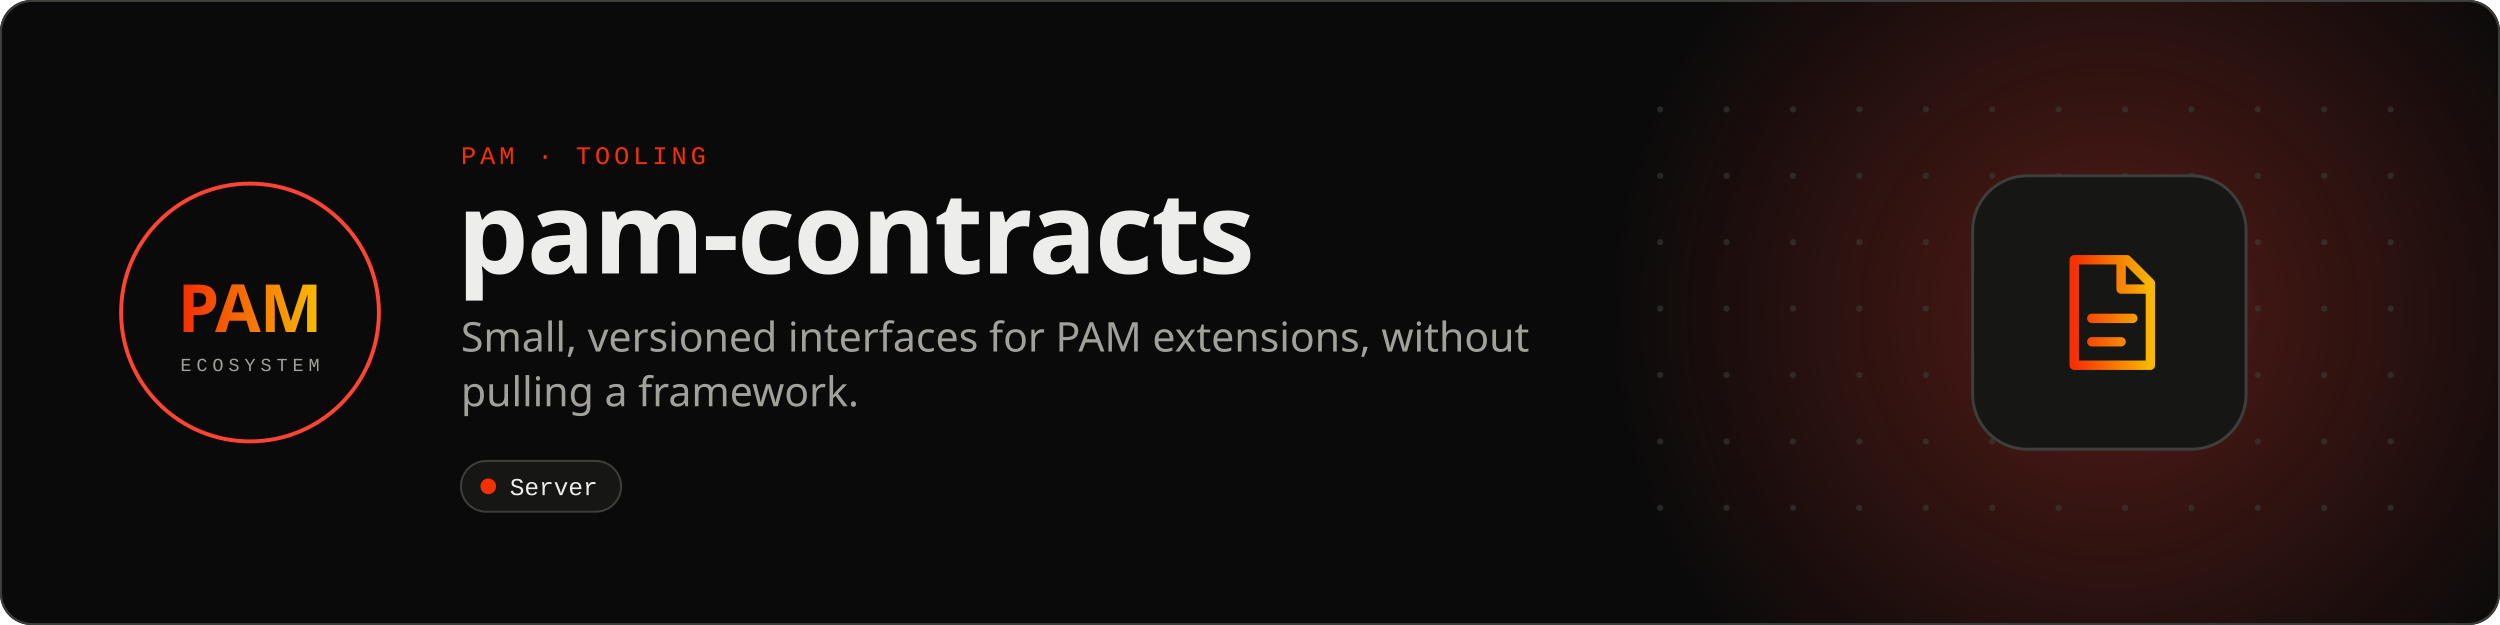
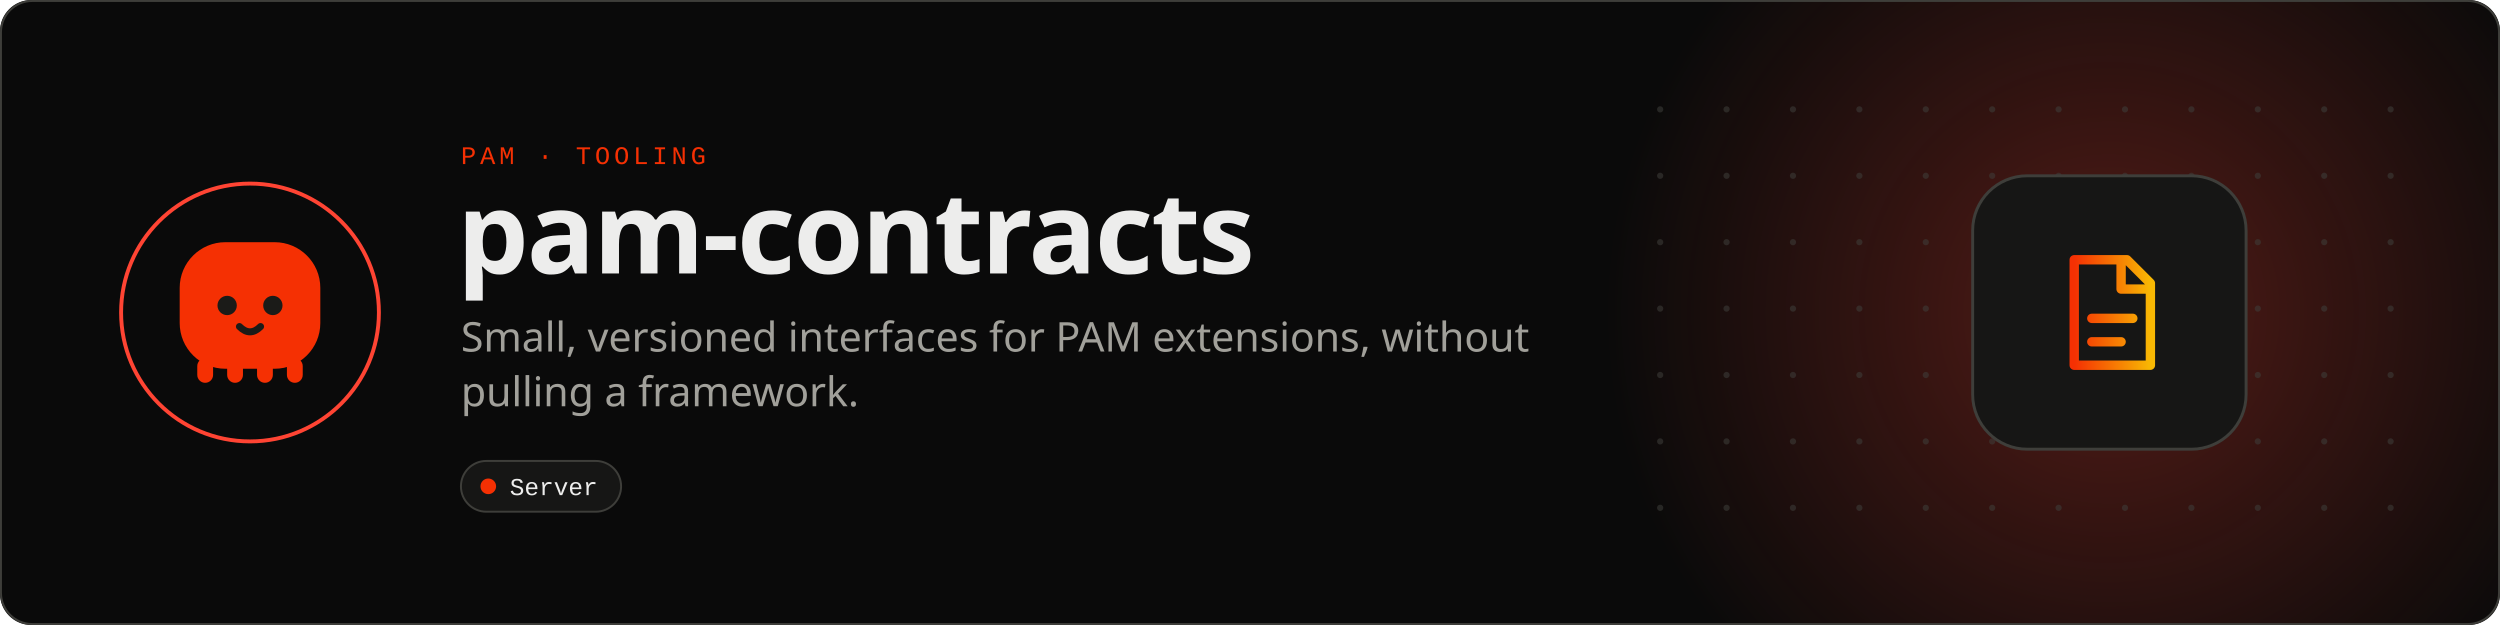
<svg xmlns="http://www.w3.org/2000/svg" viewBox="0 0 1280 320" width="1280" height="320" role="img" aria-label="pam-contracts: Small, versioned interfaces for PAM extensions, without pulling a framework.">
  <defs>
    <linearGradient id="pg" x1="0" y1="0" x2="1" y2="0">
      <stop offset="0" stop-color="#f53003" />
      <stop offset="1" stop-color="#f8b803" />
    </linearGradient>
    <radialGradient id="gl">
      <stop offset="0" stop-color="#ff4433" stop-opacity=".30" />
      <stop offset="1" stop-color="#ff4433" stop-opacity="0" />
    </radialGradient>
    <clipPath id="cl">
      <rect width="1280" height="320" rx="16" />
    </clipPath>
  </defs>
  <g clip-path="url(#cl)">
    <rect width="1280" height="320" fill="#0a0a0a" />
    <circle cx="1080" cy="160" r="260" fill="url(#gl)" />
    <g fill="#3e3e3a" opacity=".55">
      <circle cx="850" cy="56" r="1.6" />
      <circle cx="850" cy="90" r="1.6" />
      <circle cx="850" cy="124" r="1.6" />
      <circle cx="850" cy="158" r="1.6" />
      <circle cx="850" cy="192" r="1.6" />
      <circle cx="850" cy="226" r="1.6" />
      <circle cx="850" cy="260" r="1.6" />
      <circle cx="884" cy="56" r="1.6" />
      <circle cx="884" cy="90" r="1.6" />
      <circle cx="884" cy="124" r="1.6" />
      <circle cx="884" cy="158" r="1.6" />
      <circle cx="884" cy="192" r="1.6" />
      <circle cx="884" cy="226" r="1.6" />
      <circle cx="884" cy="260" r="1.6" />
      <circle cx="918" cy="56" r="1.6" />
      <circle cx="918" cy="90" r="1.6" />
      <circle cx="918" cy="124" r="1.6" />
      <circle cx="918" cy="158" r="1.6" />
      <circle cx="918" cy="192" r="1.6" />
      <circle cx="918" cy="226" r="1.6" />
      <circle cx="918" cy="260" r="1.6" />
      <circle cx="952" cy="56" r="1.6" />
      <circle cx="952" cy="90" r="1.6" />
      <circle cx="952" cy="124" r="1.6" />
      <circle cx="952" cy="158" r="1.6" />
      <circle cx="952" cy="192" r="1.6" />
      <circle cx="952" cy="226" r="1.6" />
      <circle cx="952" cy="260" r="1.6" />
      <circle cx="986" cy="56" r="1.6" />
      <circle cx="986" cy="90" r="1.6" />
      <circle cx="986" cy="124" r="1.6" />
      <circle cx="986" cy="158" r="1.6" />
      <circle cx="986" cy="192" r="1.6" />
      <circle cx="986" cy="226" r="1.6" />
      <circle cx="986" cy="260" r="1.6" />
      <circle cx="1020" cy="56" r="1.6" />
      <circle cx="1020" cy="90" r="1.6" />
      <circle cx="1020" cy="124" r="1.6" />
      <circle cx="1020" cy="158" r="1.6" />
      <circle cx="1020" cy="192" r="1.6" />
      <circle cx="1020" cy="226" r="1.6" />
      <circle cx="1020" cy="260" r="1.6" />
      <circle cx="1054" cy="56" r="1.6" />
      <circle cx="1054" cy="90" r="1.6" />
      <circle cx="1054" cy="124" r="1.6" />
      <circle cx="1054" cy="158" r="1.6" />
      <circle cx="1054" cy="192" r="1.6" />
      <circle cx="1054" cy="226" r="1.6" />
      <circle cx="1054" cy="260" r="1.6" />
      <circle cx="1088" cy="56" r="1.6" />
      <circle cx="1088" cy="90" r="1.6" />
      <circle cx="1088" cy="124" r="1.6" />
      <circle cx="1088" cy="158" r="1.6" />
      <circle cx="1088" cy="192" r="1.6" />
      <circle cx="1088" cy="226" r="1.6" />
      <circle cx="1088" cy="260" r="1.6" />
      <circle cx="1122" cy="56" r="1.6" />
      <circle cx="1122" cy="90" r="1.6" />
      <circle cx="1122" cy="124" r="1.6" />
      <circle cx="1122" cy="158" r="1.6" />
      <circle cx="1122" cy="192" r="1.6" />
      <circle cx="1122" cy="226" r="1.6" />
      <circle cx="1122" cy="260" r="1.6" />
      <circle cx="1156" cy="56" r="1.6" />
      <circle cx="1156" cy="90" r="1.6" />
      <circle cx="1156" cy="124" r="1.6" />
      <circle cx="1156" cy="158" r="1.6" />
      <circle cx="1156" cy="192" r="1.6" />
      <circle cx="1156" cy="226" r="1.6" />
      <circle cx="1156" cy="260" r="1.6" />
      <circle cx="1190" cy="56" r="1.6" />
      <circle cx="1190" cy="90" r="1.6" />
      <circle cx="1190" cy="124" r="1.6" />
      <circle cx="1190" cy="158" r="1.6" />
      <circle cx="1190" cy="192" r="1.6" />
      <circle cx="1190" cy="226" r="1.6" />
      <circle cx="1190" cy="260" r="1.6" />
      <circle cx="1224" cy="56" r="1.6" />
      <circle cx="1224" cy="90" r="1.6" />
      <circle cx="1224" cy="124" r="1.6" />
      <circle cx="1224" cy="158" r="1.6" />
      <circle cx="1224" cy="192" r="1.6" />
      <circle cx="1224" cy="226" r="1.6" />
      <circle cx="1224" cy="260" r="1.6" />
    </g>
  </g>
  <rect x=".5" y=".5" width="1279" height="319" rx="16" fill="none" stroke="#3e3e3a" />
  <circle cx="128" cy="160" r="66" fill="#0a0a0a" stroke="#ff4433" stroke-width="2" />
  <circle cx="128" cy="160" r="66" fill="none" stroke="#ff4433">
    <animate attributeName="r" values="66;92" dur="3s" repeatCount="indefinite" />
    <animate attributeName="stroke-opacity" values=".5;0" dur="3s" repeatCount="indefinite" />
  </circle>
-   <text x="128" y="170" text-anchor="middle" font-family="-apple-system, BlinkMacSystemFont, 'Segoe UI', 'Noto Sans', Helvetica, Arial, sans-serif" font-weight="700" font-size="34" letter-spacing="-.5" fill="url(#pg)">PAM</text>
-   <text x="128" y="190" text-anchor="middle" font-family="ui-monospace, SFMono-Regular, 'SF Mono', Menlo, Consolas, 'Liberation Mono', monospace" font-size="9.5" letter-spacing="2.5" fill="#a1a09a">ECOSYSTEM</text>
+   <g transform="translate(74 104.2) scale(.9)">
+     <rect x="30" y="88" width="9" height="14" rx="4.5" fill="#f53003" />
+     <rect x="47" y="88" width="9" height="14" rx="4.5" fill="#f53003" />
+     <rect x="64" y="88" width="9" height="14" rx="4.5" fill="#f53003" />
+     <rect x="81" y="88" width="9" height="14" rx="4.5" fill="#f53003" />
+     <rect x="20" y="22" width="80" height="72" rx="26" fill="#f53003" />
+     <circle cx="47" cy="58" r="5.5" fill="#1b1b18" />
+     <circle cx="73" cy="58" r="5.5" fill="#1b1b18" />
+     <path d="M54 70q6 6 12 0" stroke="#1b1b18" stroke-width="4" stroke-linecap="round" fill="none" />
+   </g>
  <text x="236" y="84" font-family="ui-monospace, SFMono-Regular, 'SF Mono', Menlo, Consolas, 'Liberation Mono', monospace" font-size="13" letter-spacing="2" fill="#f53003">PAM · TOOLING</text>
  <text x="234" y="140" font-family="-apple-system, BlinkMacSystemFont, 'Segoe UI', 'Noto Sans', Helvetica, Arial, sans-serif" font-weight="700" font-size="58" letter-spacing="-1" fill="#ededec">pam-contracts</text>
  <text x="236" y="180" font-family="-apple-system, BlinkMacSystemFont, 'Segoe UI', 'Noto Sans', Helvetica, Arial, sans-serif" font-size="21" fill="#a1a09a">Small, versioned interfaces for PAM extensions, without</text>
  <text x="236" y="208" font-family="-apple-system, BlinkMacSystemFont, 'Segoe UI', 'Noto Sans', Helvetica, Arial, sans-serif" font-size="21" fill="#a1a09a">pulling a framework.</text>
  <rect x="236" y="236" width="82" height="26" rx="13" fill="#161615" stroke="#3e3e3a" />
  <circle cx="250" cy="249" r="4" fill="#f53003" />
  <text x="261" y="253.5" font-family="ui-monospace, SFMono-Regular, 'SF Mono', Menlo, Consolas, 'Liberation Mono', monospace" font-size="12.5" fill="#ededec">Server</text>
  <rect x="1010" y="90" width="140" height="140" rx="28" fill="#161615" stroke="#3e3e3a" stroke-width="1.5" />
  <g transform="translate(1044 124) scale(3)" fill="none" stroke="url(#pg)" stroke-width="1.6" stroke-linecap="round" stroke-linejoin="round">
    <path d="M6 3h9l4 4v14H6zM14 3v5h5M9 13h7M9 17h5" />
  </g>
</svg>
